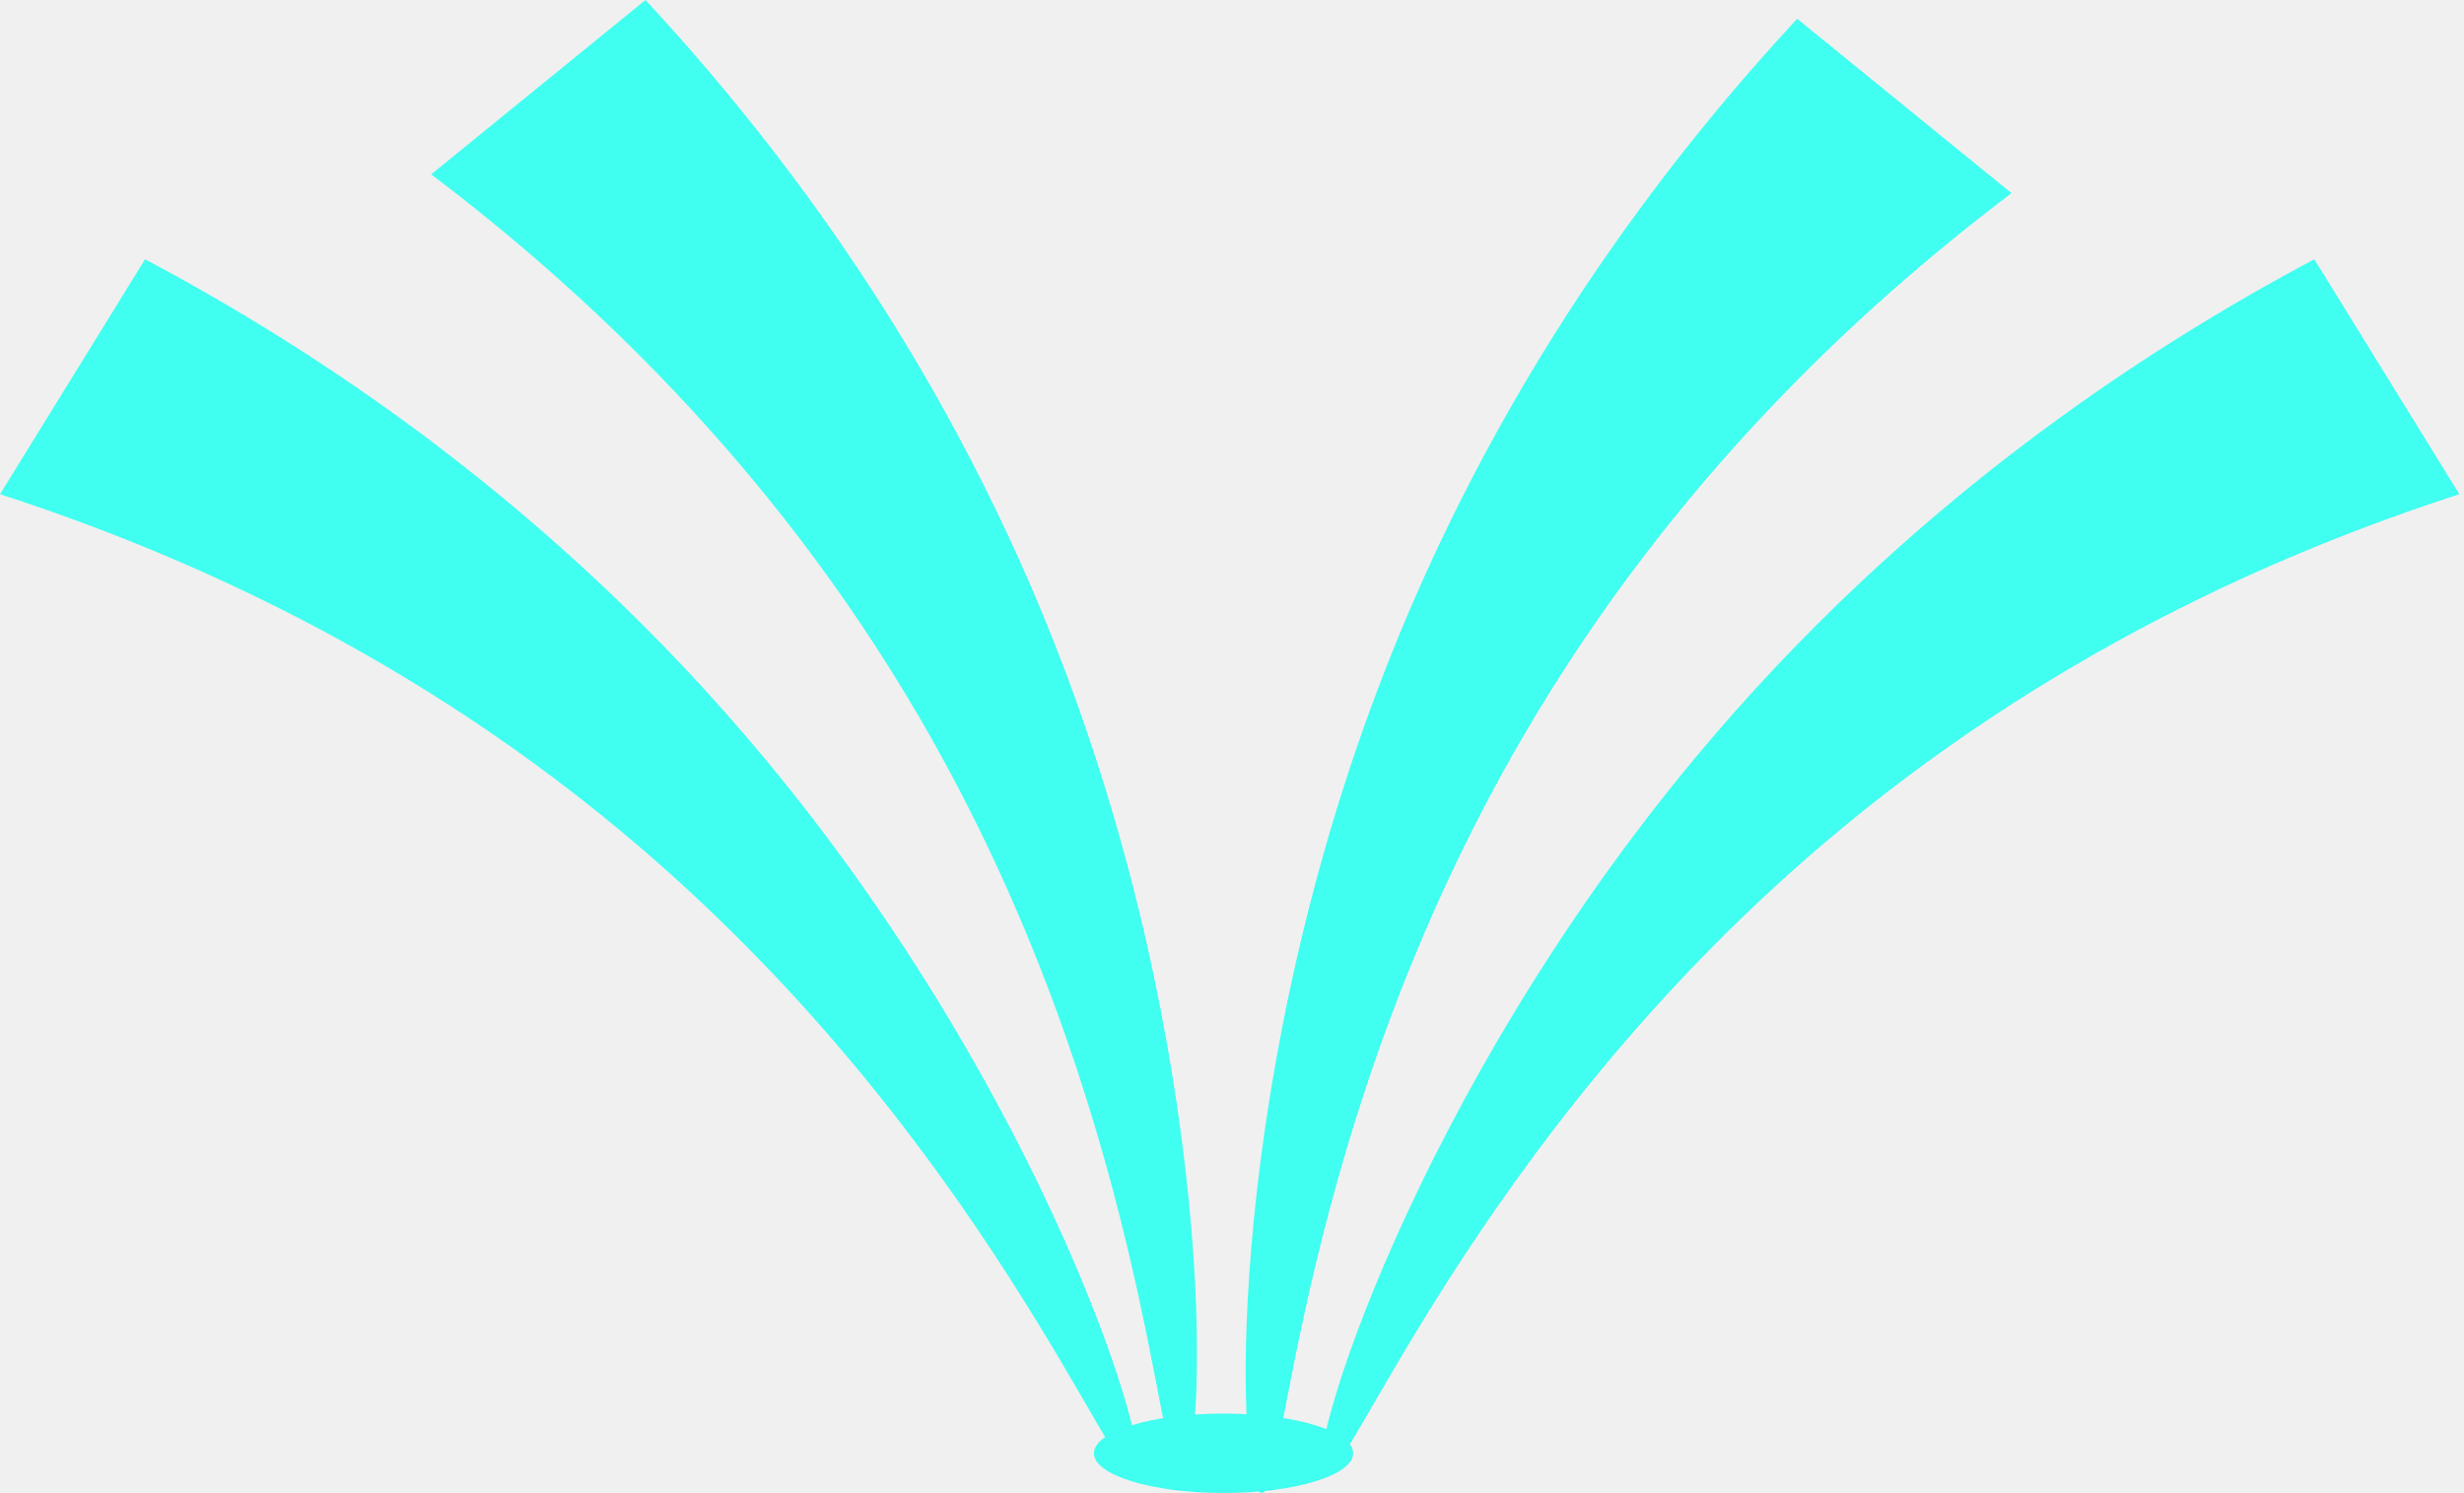
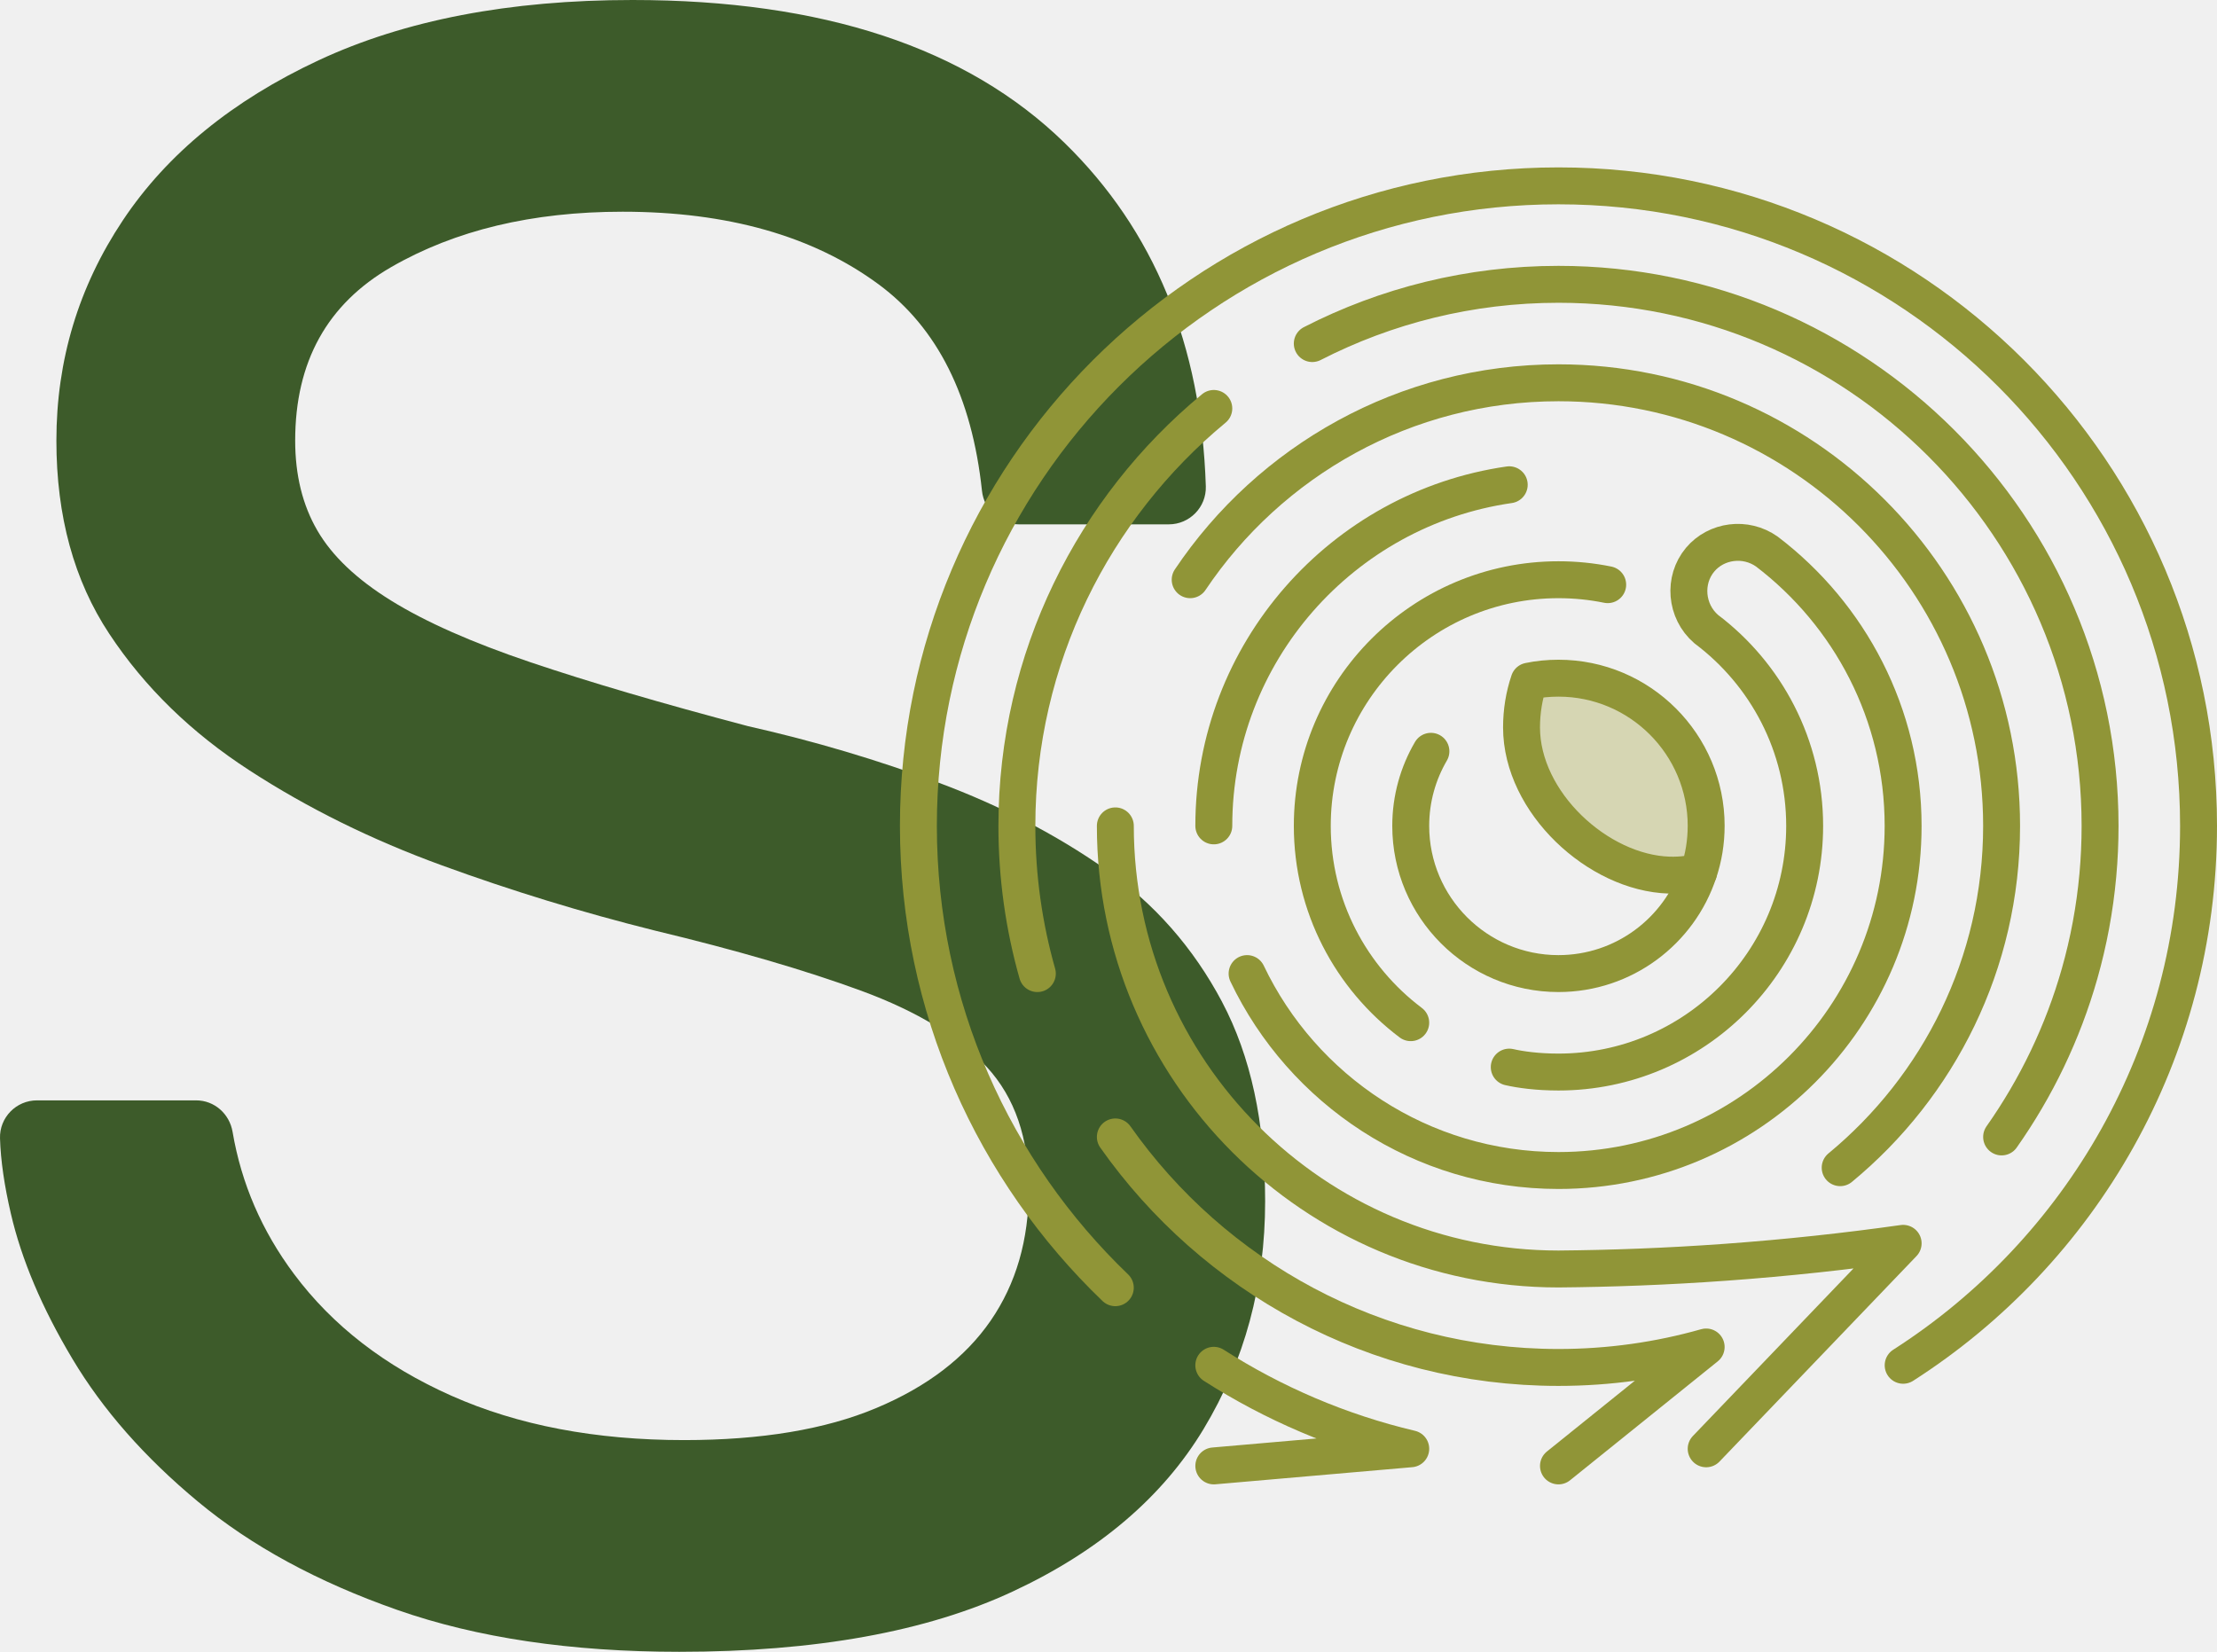
- <svg xmlns="http://www.w3.org/2000/svg" width="467" height="283" viewBox="0 0 467 283" fill="none">
-   <g clip-path="url(#clip0_171_16)">
-     <path d="M81.718 33.049C109.583 54.128 145.776 87.141 174.235 135.959C217.469 210.122 219.192 280.172 223.879 279.432C228.635 278.681 231.44 205.866 202.068 127.694C180.025 69.042 147.153 26.778 122.336 0" fill="#40FFF0" />
-     <path d="M0 93.684C33.251 104.458 78.292 123.769 121.227 160.538C186.457 216.403 211.116 282.003 215.299 279.768C219.544 277.501 198.248 207.803 144.793 143.604C104.686 95.437 59.739 66.297 27.492 49.143" fill="#40FFF0" />
-     <path d="M381.236 36.612C353.371 57.691 317.178 90.704 288.72 139.522C245.486 213.685 243.762 283.735 239.075 282.995C234.32 282.244 231.514 209.429 260.887 131.257C282.929 72.6 315.802 30.336 340.619 3.558" fill="#40FFF0" />
-     <path d="M466.118 93.684C432.867 104.458 387.825 123.769 344.891 160.538C279.661 216.403 255.002 282.003 250.819 279.768C246.573 277.501 267.87 207.803 321.324 143.604C361.432 95.432 406.379 66.297 438.626 49.143" fill="#40FFF0" />
-     <path d="M231.898 283.005C245.464 283.005 256.462 279.634 256.462 275.475C256.462 271.316 245.464 267.945 231.898 267.945C218.331 267.945 207.333 271.316 207.333 275.475C207.333 279.634 218.331 283.005 231.898 283.005Z" fill="#40FFF0" />
+ <svg xmlns="http://www.w3.org/2000/svg" id="Layer_2" data-name="Layer 2" viewBox="0 0 1449.48 1080">
+   <defs>
+     <style>
+       .cls-1 {
+         fill: none;
+       }
+ 
+       .cls-1, .cls-2 {
+         stroke: #909537;
+         stroke-linecap: round;
+         stroke-linejoin: round;
+         stroke-width: 24.14px;
+       }
+ 
+       .cls-3 {
+         fill: #3d5b2a;
+         stroke-width: 0px;
+       }
+ 
+       .cls-2 {
+         fill: #d6d6b3;
+       }
+     </style>
+   </defs>
+   <g id="Layer_1-2" data-name="Layer 1">
+     <g>
+       <path class="cls-3" d="M798.99,655.08c-18.79-35.41-44.26-64.38-76.45-86.91-32.19-22.53-68.41-41.29-108.64-56.33-40.24-15.01-81.84-27.36-124.74-37.02-56.89-15.02-104.37-28.98-142.45-41.85-38.1-12.87-68.41-26.28-90.94-40.24-22.54-13.93-38.63-29.22-48.29-45.87-9.66-16.62-14.49-36.21-14.49-58.75,0-51.51,20.92-89.33,62.77-113.47,41.85-24.14,92.27-36.21,151.29-36.21,68.66,0,124.46,15.84,167.39,47.48,38.48,28.4,61.02,73.41,67.58,135.02,1.32,12.39,11.56,21.91,24.01,21.91h98.15c13.6,0,24.62-11.26,24.19-24.85-2.94-92.53-33.75-167.42-92.42-224.63C632.13,31.13,537.97,0,413.51,0c-80.48,0-148.88,13.15-205.22,39.43-56.33,26.31-98.99,61.17-127.96,104.62-28.97,43.46-43.46,91.5-43.46,144.06,0,49.37,11.52,91.5,34.61,126.35,23.06,34.88,53.64,64.66,91.74,89.33,38.07,24.7,79.92,45.35,125.54,61.97,45.59,16.65,91.99,30.85,139.22,42.65,53.64,12.88,98.71,26.03,135.2,39.44,36.47,13.43,63.83,30.05,82.09,49.9,18.23,19.87,27.36,46.42,27.36,79.67s-8.32,61.97-24.95,86.11c-16.65,24.14-41.59,43.21-74.84,57.14-33.27,13.96-75.12,20.93-125.54,20.93-57.94,0-108.64-9.66-152.1-28.98-43.46-19.31-77.81-45.87-103.01-79.67-21.02-28.17-34.39-59.13-40.13-92.89-2-11.78-11.87-20.59-23.82-20.59H24.19c-13.63,0-24.6,11.23-24.18,24.85.44,14.39,2.8,30.78,7.09,49.19,6.96,30.05,20.37,61.72,40.24,94.96,19.84,33.28,47.2,64.38,82.08,93.36,34.86,28.97,78.32,52.58,130.37,70.82,52.03,18.23,113.47,27.37,184.29,27.37,89.05,0,161.76-13.16,218.09-39.44,56.33-26.28,97.9-61.69,124.74-106.23,26.81-44.51,40.24-94.16,40.24-148.88,0-51.5-9.41-94.96-28.17-130.37Z" />
+       <g>
+         <path class="cls-1" d="M729.19,841.96c-79.35-76.16-128.74-183.29-128.74-301.96,0-231.12,187.36-418.48,418.48-418.48s418.48,187.36,418.48,418.48c0,148.15-76.98,278.31-193.12,352.68" />
+         <path class="cls-1" d="M678.22,636.58c-8.72-30.71-13.38-63.11-13.38-96.58,0-109.72,50.16-207.94,128.75-272.94" />
+         <path class="cls-1" d="M729.21,743.38c64.14,91.09,170.1,150.72,289.72,150.72,33.46,0,65.85-4.67,96.56-13.38l-96.56,77.76" />
+         <path class="cls-1" d="M778.14,379.04c52.04-77.59,140.55-128.76,240.79-128.76,159.75,0,289.72,129.97,289.72,289.72,0,89.86-41.12,170.3-105.54,223.48" />
+         <path class="cls-1" d="M857.97,224.64c48.32-24.76,103.04-38.74,160.96-38.74,195.25,0,354.1,158.85,354.1,354.1,0,10.86-.49,21.61-1.45,32.22-2,22.1-6.04,43.61-11.93,64.36-10.98,38.69-28.39,74.7-50.99,106.8" />
+         <path class="cls-1" d="M729.21,540c0,159.75,129.97,289.72,289.72,289.72,34.35-.29,70.73-1.62,108.91-4.37,41.17-2.97,80.05-7.26,116.44-12.4-42.93,44.78-85.86,89.56-128.78,134.34" />
+         <path class="cls-1" d="M793.59,540c0-113.33,84.09-207.38,193.15-223.04" />
+         <path class="cls-1" d="M922.34,668.67c-39.06-29.4-64.36-76.14-64.36-128.67,0-88.75,72.2-160.95,160.95-160.95,11.02,0,21.79,1.11,32.19,3.23" />
+         <path class="cls-1" d="M815.35,636.57c36.23,76.06,113.86,128.76,203.58,128.76,124.25,0,225.33-101.08,225.33-225.33,0-73.1-34.99-138.18-89.09-179.37-13.9-9.83-33.05-7.3-43.63,5.32-11.1,13.23-9.54,33.68,3.97,45.37,39.07,29.39,64.38,76.14,64.38,128.68,0,88.75-72.2,160.95-160.95,160.95-13.68,0-24.94-1.55-32.19-3.23" />
+         <path class="cls-1" d="M935.54,491.23c-8.37,14.32-13.2,30.98-13.2,48.77,0,53.28,43.3,96.57,96.57,96.57,42.73,0,79.03-27.84,91.66-66.31" />
+         <path class="cls-2" d="M1115.49,540c0,10.54-1.69,20.76-4.91,30.26-4.19.97-10.96,2.18-19.23,1.93-46.51-1.4-96.57-47.51-96.57-96.57,0-10.54,1.69-20.76,4.91-30.26,6.2-1.29,12.64-1.93,19.24-1.93,53.27,0,96.57,43.3,96.57,96.57Z" />
+         <path class="cls-1" d="M793.59,958.48l128.76-11.2c-46.38-10.96-89.78-29.63-128.77-54.59" />
+       </g>
+     </g>
  </g>
-   <defs>
-     <clipPath id="clip0_171_16">
-       <rect width="466.118" height="283" fill="white" />
-     </clipPath>
-   </defs>
</svg>
